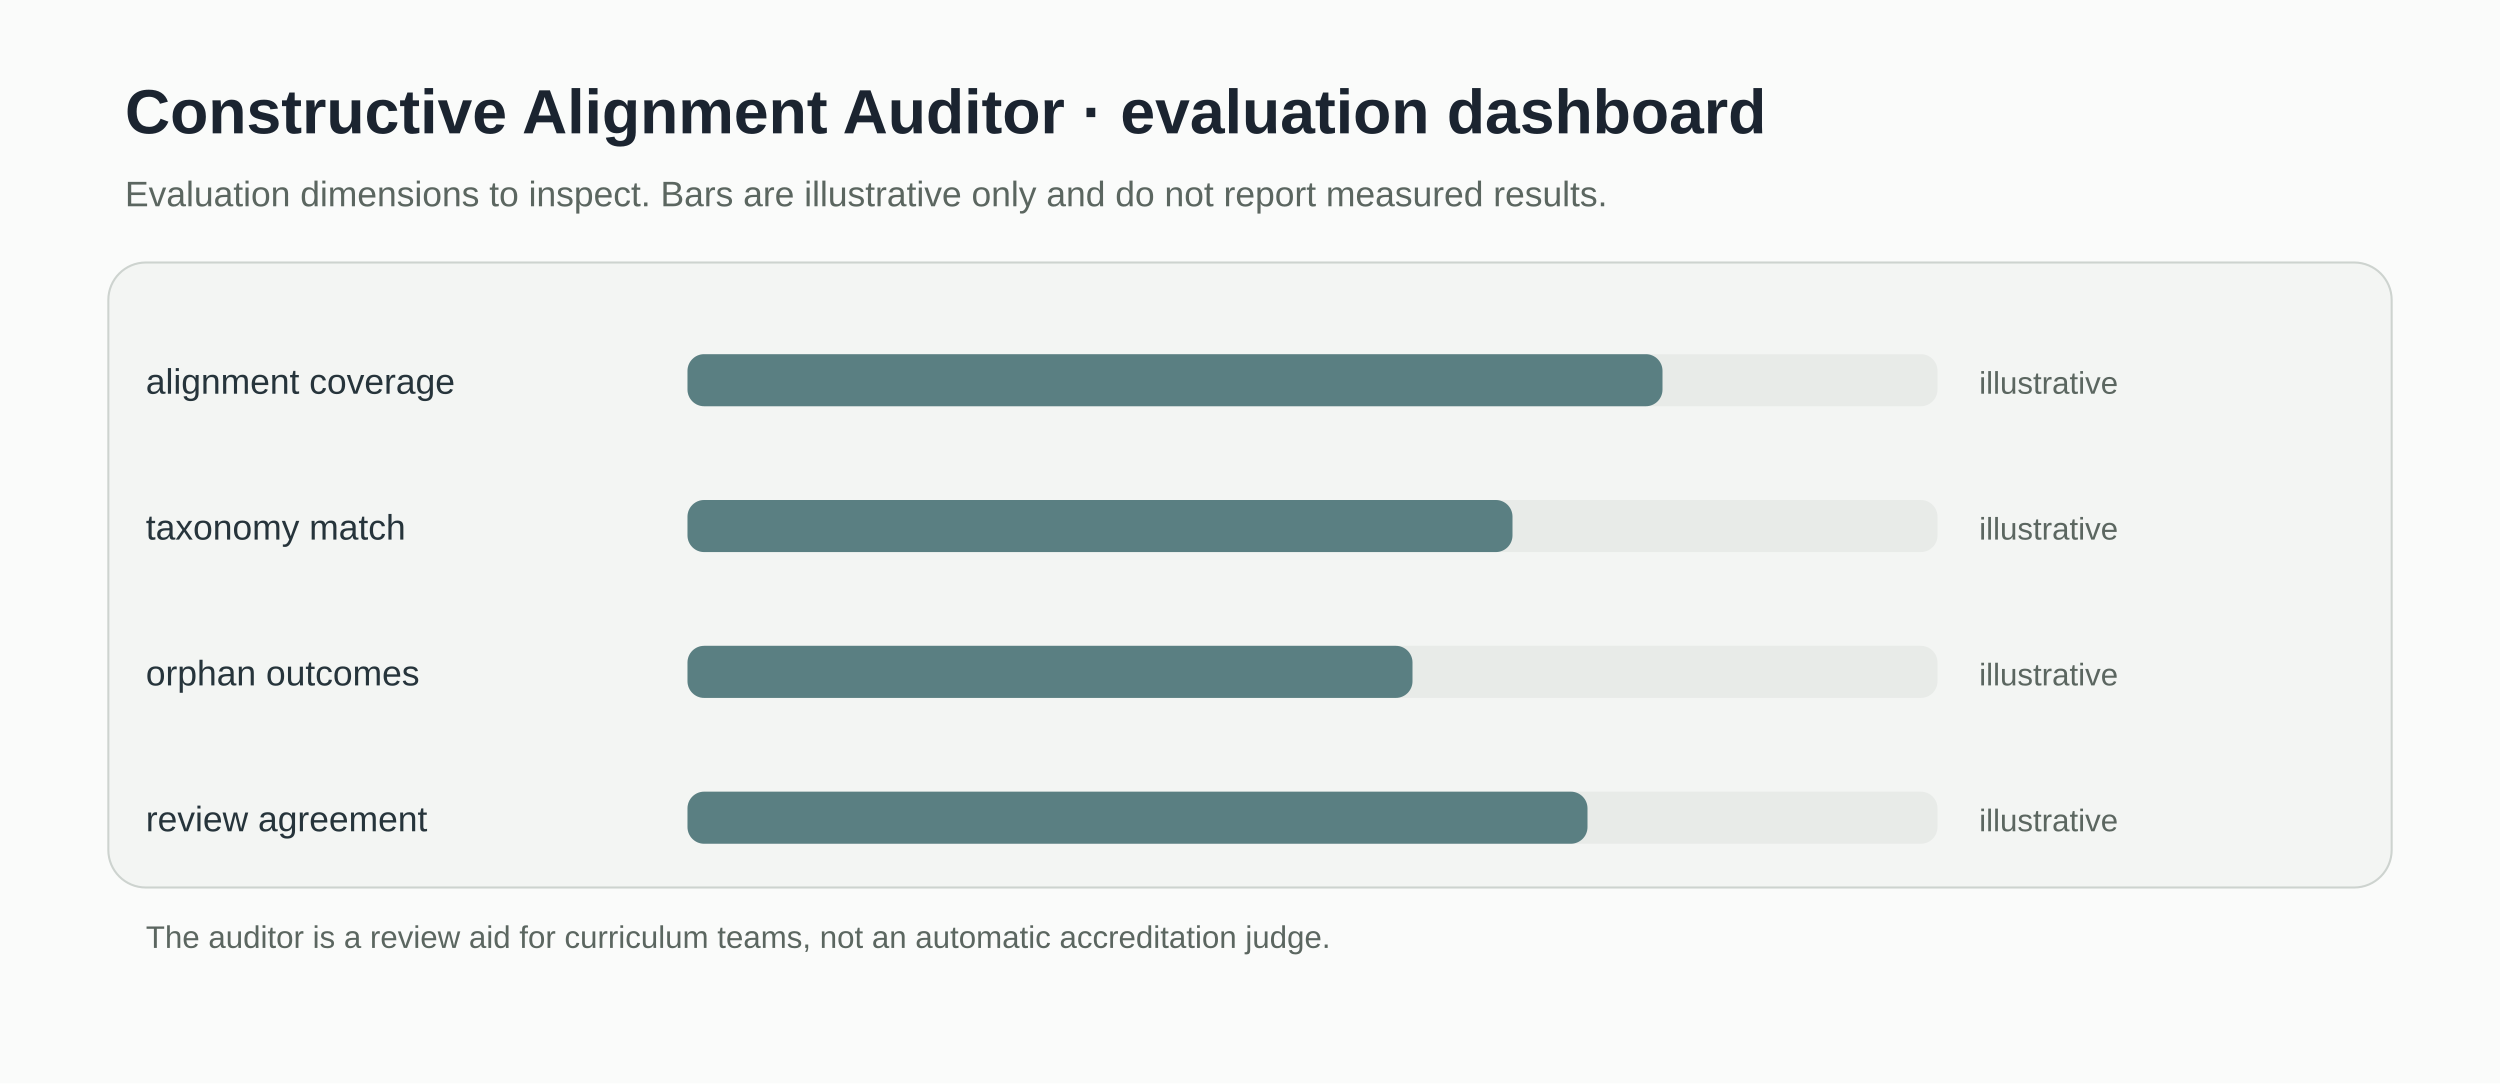
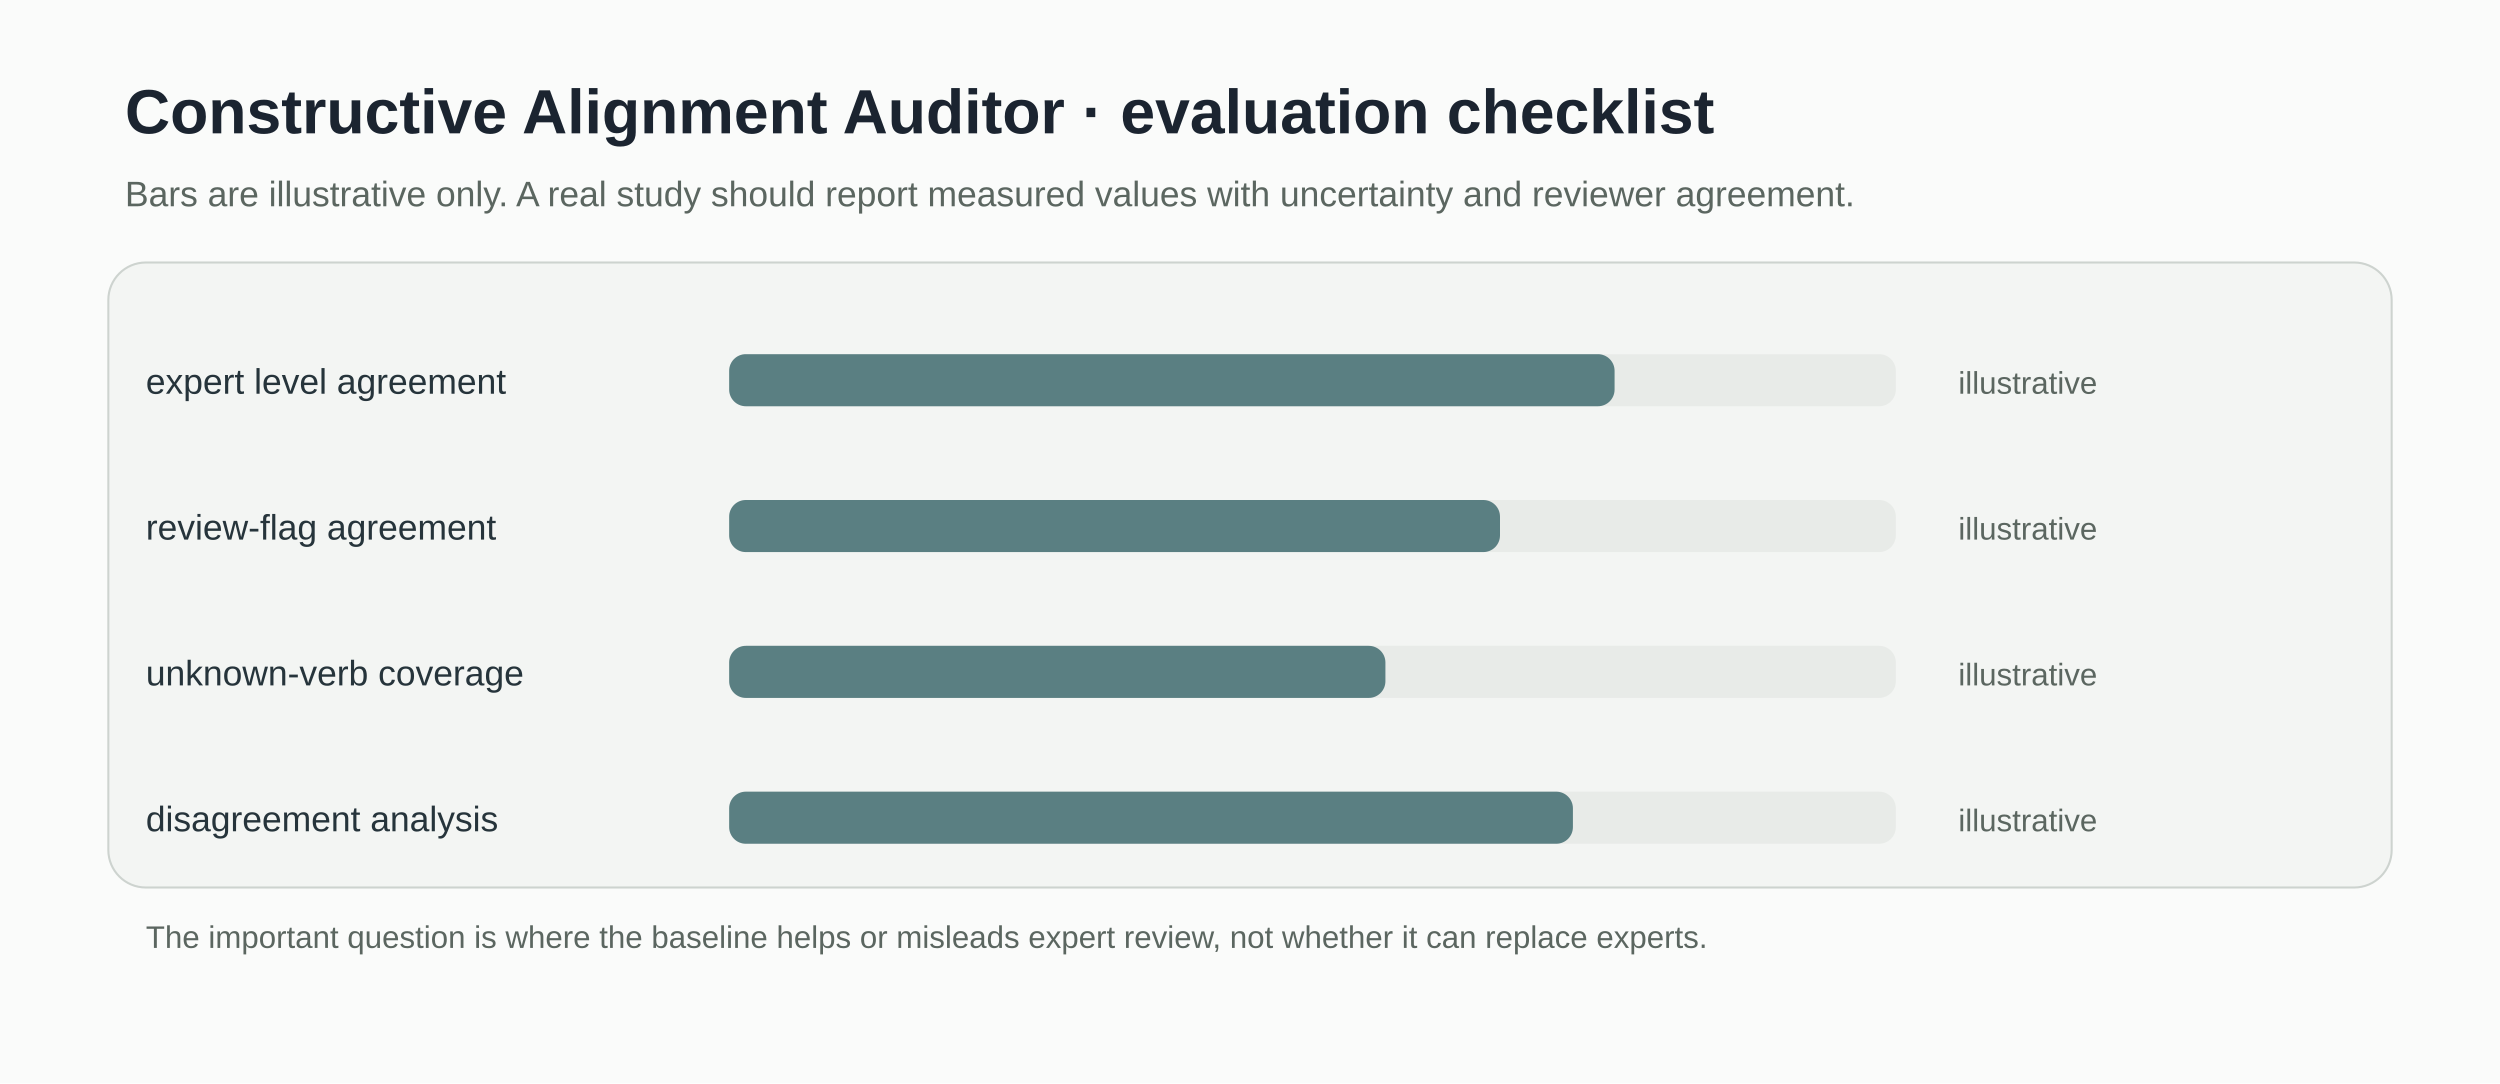
- <svg xmlns="http://www.w3.org/2000/svg" width="1200" height="520" viewBox="0 0 1200 520">
+ <svg xmlns="http://www.w3.org/2000/svg" width="1200" height="520" viewBox="0 0 1200 520" role="img" aria-labelledby="title desc">
  <rect width="100%" height="100%" fill="#FAFBFA" />
-   <text x="60" y="64" font-family="Arial, sans-serif" font-size="30" font-weight="700" fill="#1B2430">Constructive Alignment Auditor · evaluation dashboard</text>
-   <text x="60" y="99" font-family="Arial, sans-serif" font-size="17" fill="#5B6660">Evaluation dimensions to inspect. Bars are illustrative only and do not report measured results.</text>
+   <text x="60" y="64" font-family="Arial, sans-serif" font-size="30" font-weight="700" fill="#1B2430">Constructive Alignment Auditor · evaluation checklist</text>
+   <text x="60" y="99" font-family="Arial, sans-serif" font-size="17" fill="#5B6660">Bars are illustrative only. A real study should report measured values with uncertainty and reviewer agreement.</text>
  <rect x="52" y="126" width="1096" height="300" rx="18" fill="#F3F5F3" stroke="#CDD3CF" />
-   <text x="70" y="189" font-family="Arial, sans-serif" font-size="17" fill="#26343B">alignment coverage</text>
-   <rect x="330" y="170" width="600" height="25" rx="8" fill="#E8EBE8" />
-   <rect x="330" y="170" width="468" height="25" rx="8" fill="#5A7F82" />
-   <text x="950" y="189" font-family="Arial, sans-serif" font-size="15" fill="#5B6660">illustrative</text>
-   <text x="70" y="259" font-family="Arial, sans-serif" font-size="17" fill="#26343B">taxonomy match</text>
-   <rect x="330" y="240" width="600" height="25" rx="8" fill="#E8EBE8" />
-   <rect x="330" y="240" width="396" height="25" rx="8" fill="#5A7F82" />
-   <text x="950" y="259" font-family="Arial, sans-serif" font-size="15" fill="#5B6660">illustrative</text>
-   <text x="70" y="329" font-family="Arial, sans-serif" font-size="17" fill="#26343B">orphan outcomes</text>
-   <rect x="330" y="310" width="600" height="25" rx="8" fill="#E8EBE8" />
-   <rect x="330" y="310" width="348" height="25" rx="8" fill="#5A7F82" />
-   <text x="950" y="329" font-family="Arial, sans-serif" font-size="15" fill="#5B6660">illustrative</text>
-   <text x="70" y="399" font-family="Arial, sans-serif" font-size="17" fill="#26343B">review agreement</text>
-   <rect x="330" y="380" width="600" height="25" rx="8" fill="#E8EBE8" />
-   <rect x="330" y="380" width="432" height="25" rx="8" fill="#5A7F82" />
-   <text x="950" y="399" font-family="Arial, sans-serif" font-size="15" fill="#5B6660">illustrative</text>
-   <text x="70" y="455" font-family="Arial, sans-serif" font-size="15" fill="#5B6660">The auditor is a review aid for curriculum teams, not an automatic accreditation judge.</text>
+   <text x="70" y="189" font-family="Arial" font-size="17" fill="#26343B">expert level agreement</text>
+   <rect x="350" y="170" width="560" height="25" rx="8" fill="#E8EBE8" />
+   <rect x="350" y="170" width="425" height="25" rx="8" fill="#5A7F82" />
+   <text x="940" y="189" font-family="Arial" font-size="15" fill="#5B6660">illustrative</text>
+   <text x="70" y="259" font-family="Arial" font-size="17" fill="#26343B">review-flag agreement</text>
+   <rect x="350" y="240" width="560" height="25" rx="8" fill="#E8EBE8" />
+   <rect x="350" y="240" width="370" height="25" rx="8" fill="#5A7F82" />
+   <text x="940" y="259" font-family="Arial" font-size="15" fill="#5B6660">illustrative</text>
+   <text x="70" y="329" font-family="Arial" font-size="17" fill="#26343B">unknown-verb coverage</text>
+   <rect x="350" y="310" width="560" height="25" rx="8" fill="#E8EBE8" />
+   <rect x="350" y="310" width="315" height="25" rx="8" fill="#5A7F82" />
+   <text x="940" y="329" font-family="Arial" font-size="15" fill="#5B6660">illustrative</text>
+   <text x="70" y="399" font-family="Arial" font-size="17" fill="#26343B">disagreement analysis</text>
+   <rect x="350" y="380" width="560" height="25" rx="8" fill="#E8EBE8" />
+   <rect x="350" y="380" width="405" height="25" rx="8" fill="#5A7F82" />
+   <text x="940" y="399" font-family="Arial" font-size="15" fill="#5B6660">illustrative</text>
+   <text x="70" y="455" font-family="Arial" font-size="15" fill="#5B6660">The important question is where the baseline helps or misleads expert review, not whether it can replace experts.</text>
</svg>
